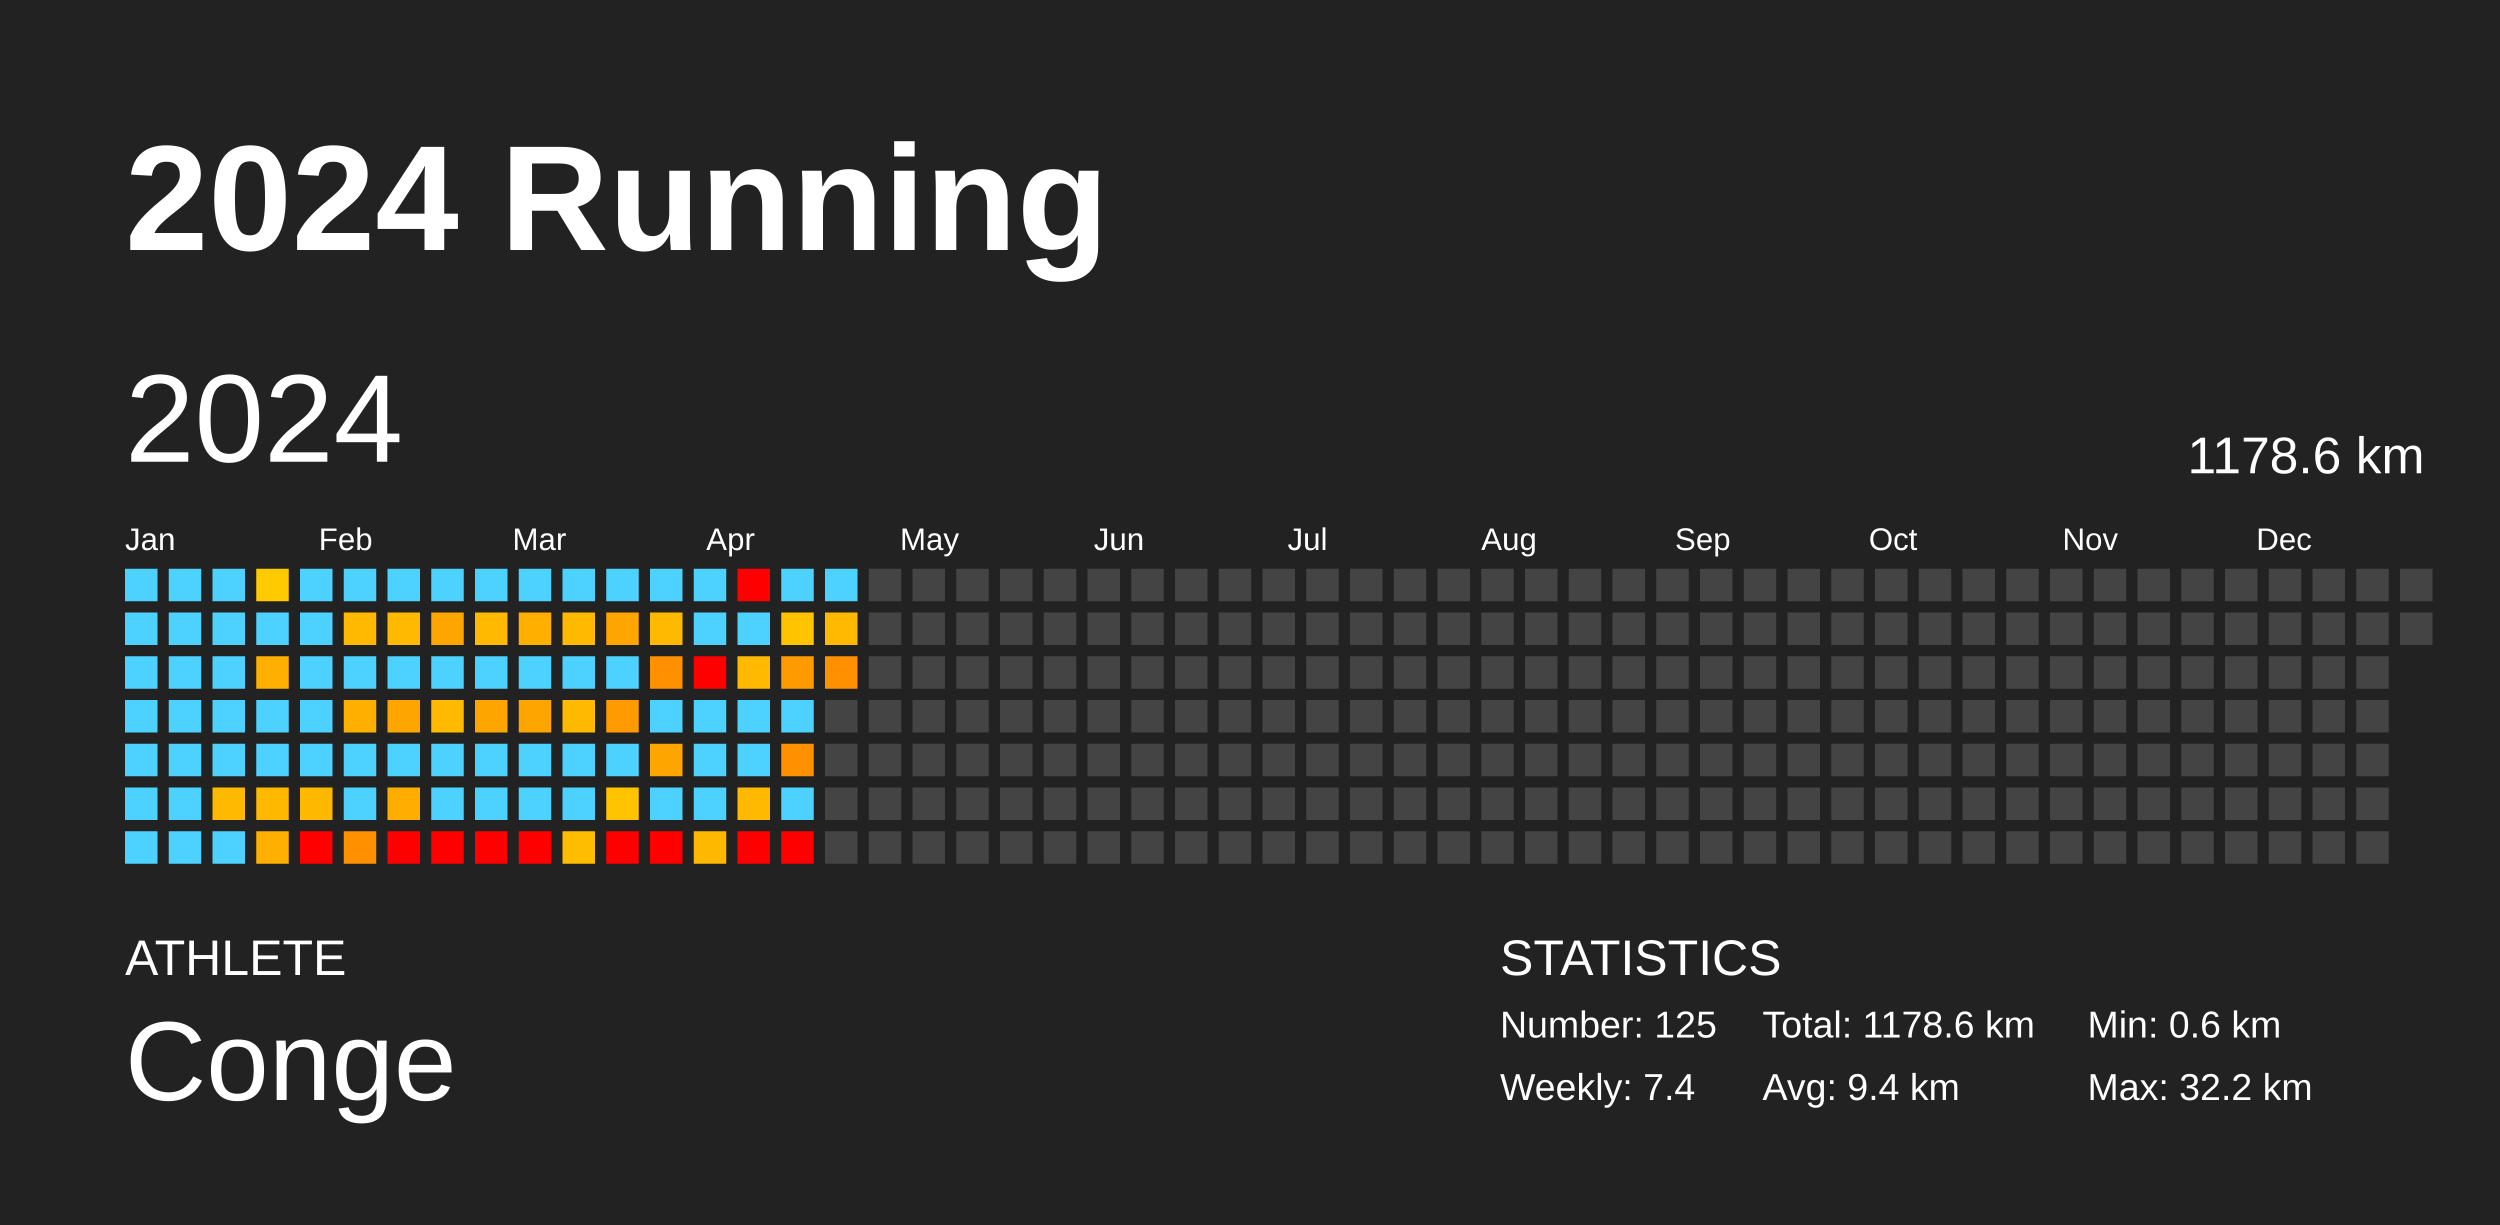
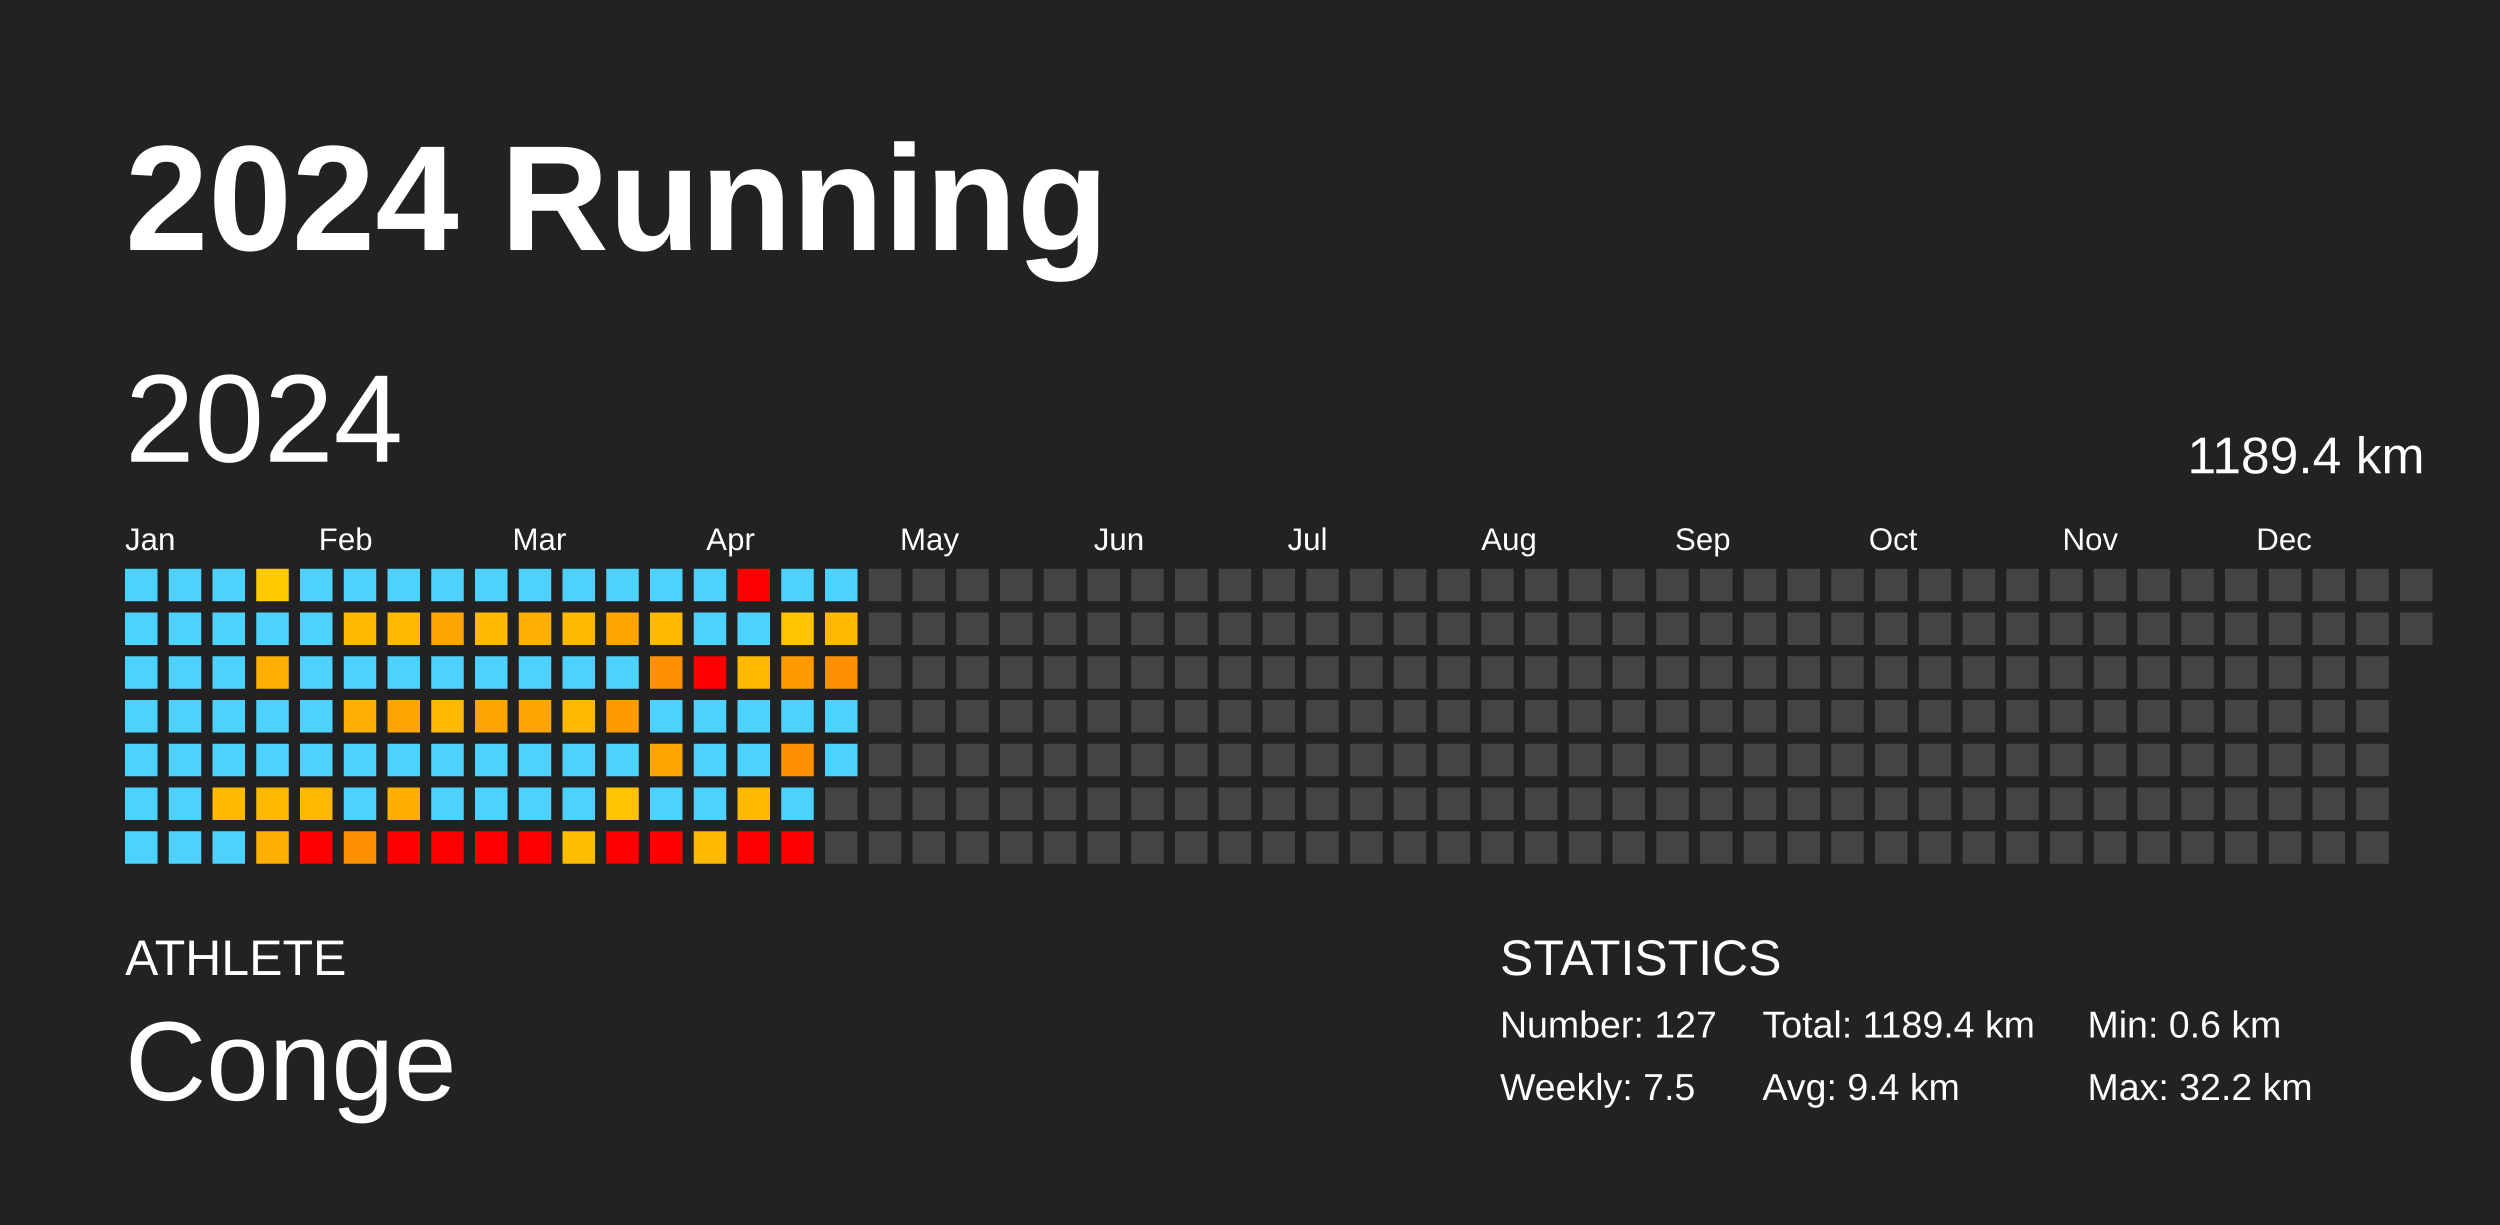
<svg xmlns="http://www.w3.org/2000/svg" baseProfile="full" height="98mm" version="1.1" viewBox="0,0,200,98" width="200mm">
  <defs />
  <rect fill="#222222" height="98" width="200" x="0" y="0" />
  <text fill="#FFFFFF" style="font-size:12px; font-family:Arial; font-weight:bold;" x="10" y="20">2024 Running</text>
  <text fill="#FFFFFF" style="font-size:4px; font-family:Arial" x="10" y="78">ATHLETE</text>
  <text fill="#FFFFFF" style="font-size:9px; font-family:Arial" x="10" y="88">Conge</text>
  <text fill="#FFFFFF" style="font-size:4px; font-family:Arial" x="120" y="78">STATISTICS</text>
-   <text fill="#FFFFFF" style="font-size:3px; font-family:Arial" x="120" y="83">Number: 125</text>
-   <text fill="#FFFFFF" style="font-size:3px; font-family:Arial" x="120" y="88">Weekly: 7.4</text>
-   <text fill="#FFFFFF" style="font-size:3px; font-family:Arial" x="141" y="83">Total: 1178.6 km</text>
+   <text fill="#FFFFFF" style="font-size:3px; font-family:Arial" x="120" y="83">Number: 127</text>
+   <text fill="#FFFFFF" style="font-size:3px; font-family:Arial" x="120" y="88">Weekly: 7.5</text>
+   <text fill="#FFFFFF" style="font-size:3px; font-family:Arial" x="141" y="83">Total: 1189.4 km</text>
  <text fill="#FFFFFF" style="font-size:3px; font-family:Arial" x="141" y="88">Avg: 9.4 km</text>
  <text fill="#FFFFFF" style="font-size:3px; font-family:Arial" x="167" y="83">Min: 0.6 km</text>
  <text fill="#FFFFFF" style="font-size:3px; font-family:Arial" x="167" y="88">Max: 32.2 km</text>
  <text dominant-baseline="hanging" fill="#FFFFFF" style="font-size:10.0px; font-family:Arial;" x="10" y="30">2024</text>
-   <text dominant-baseline="hanging" fill="#FFFFFF" style="font-size:4.125px; font-family:Arial;" x="175" y="35">1178.6 km</text>
+   <text dominant-baseline="hanging" fill="#FFFFFF" style="font-size:4.125px; font-family:Arial;" x="175" y="35">1189.4 km</text>
  <text fill="#FFFFFF" style="font-size:2.5px; font-family:Arial" x="10.0" y="44">Jan</text>
  <text fill="#FFFFFF" style="font-size:2.5px; font-family:Arial" x="25.5" y="44">Feb</text>
  <text fill="#FFFFFF" style="font-size:2.5px; font-family:Arial" x="41.0" y="44">Mar</text>
  <text fill="#FFFFFF" style="font-size:2.5px; font-family:Arial" x="56.5" y="44">Apr</text>
  <text fill="#FFFFFF" style="font-size:2.5px; font-family:Arial" x="72.0" y="44">May</text>
  <text fill="#FFFFFF" style="font-size:2.5px; font-family:Arial" x="87.5" y="44">Jun</text>
  <text fill="#FFFFFF" style="font-size:2.5px; font-family:Arial" x="103.0" y="44">Jul</text>
  <text fill="#FFFFFF" style="font-size:2.5px; font-family:Arial" x="118.5" y="44">Aug</text>
  <text fill="#FFFFFF" style="font-size:2.5px; font-family:Arial" x="134.0" y="44">Sep</text>
  <text fill="#FFFFFF" style="font-size:2.5px; font-family:Arial" x="149.5" y="44">Oct</text>
  <text fill="#FFFFFF" style="font-size:2.5px; font-family:Arial" x="165.0" y="44">Nov</text>
  <text fill="#FFFFFF" style="font-size:2.5px; font-family:Arial" x="180.5" y="44">Dec</text>
  <rect fill="#4dd2ff" height="2.6" width="2.6" x="10.0" y="45.5" />
  <rect fill="#4dd2ff" height="2.6" width="2.6" x="10.0" y="49.0" />
  <rect fill="#4dd2ff" height="2.6" width="2.6" x="10.0" y="52.5" />
  <rect fill="#4dd2ff" height="2.6" width="2.6" x="10.0" y="56.0" />
  <rect fill="#4dd2ff" height="2.6" width="2.6" x="10.0" y="59.5" />
  <rect fill="#4dd2ff" height="2.6" width="2.6" x="10.0" y="63.0" />
  <rect fill="#4dd2ff" height="2.6" width="2.6" x="10.0" y="66.5" />
  <rect fill="#4dd2ff" height="2.6" width="2.6" x="13.5" y="45.5" />
  <rect fill="#4dd2ff" height="2.6" width="2.6" x="13.5" y="49.0" />
  <rect fill="#4dd2ff" height="2.6" width="2.6" x="13.5" y="52.5" />
  <rect fill="#4dd2ff" height="2.6" width="2.6" x="13.5" y="56.0" />
  <rect fill="#4dd2ff" height="2.6" width="2.6" x="13.5" y="59.5" />
  <rect fill="#4dd2ff" height="2.6" width="2.6" x="13.5" y="63.0" />
  <rect fill="#4dd2ff" height="2.6" width="2.6" x="13.5" y="66.5" />
  <rect fill="#4dd2ff" height="2.6" width="2.6" x="17.0" y="45.5" />
  <rect fill="#4dd2ff" height="2.6" width="2.6" x="17.0" y="49.0" />
  <rect fill="#4dd2ff" height="2.6" width="2.6" x="17.0" y="52.5" />
  <rect fill="#4dd2ff" height="2.6" width="2.6" x="17.0" y="56.0" />
  <rect fill="#4dd2ff" height="2.6" width="2.6" x="17.0" y="59.5" />
  <rect fill="#ffb900" height="2.6" width="2.6" x="17.0" y="63.0" />
  <rect fill="#4dd2ff" height="2.6" width="2.6" x="17.0" y="66.5" />
  <rect fill="#ffca00" height="2.6" width="2.6" x="20.5" y="45.5" />
  <rect fill="#4dd2ff" height="2.6" width="2.6" x="20.5" y="49.0" />
  <rect fill="#ffaf00" height="2.6" width="2.6" x="20.5" y="52.5" />
  <rect fill="#4dd2ff" height="2.6" width="2.6" x="20.5" y="56.0" />
  <rect fill="#4dd2ff" height="2.6" width="2.6" x="20.5" y="59.5" />
  <rect fill="#ffb800" height="2.6" width="2.6" x="20.5" y="63.0" />
  <rect fill="#ffaf00" height="2.6" width="2.6" x="20.5" y="66.5" />
  <rect fill="#4dd2ff" height="2.6" width="2.6" x="24.0" y="45.5" />
  <rect fill="#4dd2ff" height="2.6" width="2.6" x="24.0" y="49.0" />
  <rect fill="#4dd2ff" height="2.6" width="2.6" x="24.0" y="52.5" />
  <rect fill="#4dd2ff" height="2.6" width="2.6" x="24.0" y="56.0" />
  <rect fill="#4dd2ff" height="2.6" width="2.6" x="24.0" y="59.5" />
  <rect fill="#ffb800" height="2.6" width="2.6" x="24.0" y="63.0" />
  <rect fill="red" height="2.6" width="2.6" x="24.0" y="66.5" />
  <rect fill="#4dd2ff" height="2.6" width="2.6" x="27.5" y="45.5" />
  <rect fill="#ffb900" height="2.6" width="2.6" x="27.5" y="49.0" />
  <rect fill="#4dd2ff" height="2.6" width="2.6" x="27.5" y="52.5" />
  <rect fill="#ffaf00" height="2.6" width="2.6" x="27.5" y="56.0" />
  <rect fill="#4dd2ff" height="2.6" width="2.6" x="27.5" y="59.5" />
  <rect fill="#4dd2ff" height="2.6" width="2.6" x="27.5" y="63.0" />
  <rect fill="#ff9100" height="2.6" width="2.6" x="27.5" y="66.5" />
  <rect fill="#4dd2ff" height="2.6" width="2.6" x="31.0" y="45.5" />
  <rect fill="#ffb900" height="2.6" width="2.6" x="31.0" y="49.0" />
  <rect fill="#4dd2ff" height="2.6" width="2.6" x="31.0" y="52.5" />
  <rect fill="#ffa500" height="2.6" width="2.6" x="31.0" y="56.0" />
  <rect fill="#4dd2ff" height="2.6" width="2.6" x="31.0" y="59.5" />
  <rect fill="#ffad00" height="2.6" width="2.6" x="31.0" y="63.0" />
  <rect fill="red" height="2.6" width="2.6" x="31.0" y="66.5" />
  <rect fill="#4dd2ff" height="2.6" width="2.6" x="34.5" y="45.5" />
  <rect fill="#ffa500" height="2.6" width="2.6" x="34.5" y="49.0" />
  <rect fill="#4dd2ff" height="2.6" width="2.6" x="34.5" y="52.5" />
  <rect fill="#ffb900" height="2.6" width="2.6" x="34.5" y="56.0" />
  <rect fill="#4dd2ff" height="2.6" width="2.6" x="34.5" y="59.5" />
  <rect fill="#4dd2ff" height="2.6" width="2.6" x="34.5" y="63.0" />
  <rect fill="red" height="2.6" width="2.6" x="34.5" y="66.5" />
  <rect fill="#4dd2ff" height="2.6" width="2.6" x="38.0" y="45.5" />
  <rect fill="#ffb900" height="2.6" width="2.6" x="38.0" y="49.0" />
  <rect fill="#4dd2ff" height="2.6" width="2.6" x="38.0" y="52.5" />
  <rect fill="#ffa500" height="2.6" width="2.6" x="38.0" y="56.0" />
  <rect fill="#4dd2ff" height="2.6" width="2.6" x="38.0" y="59.5" />
  <rect fill="#4dd2ff" height="2.6" width="2.6" x="38.0" y="63.0" />
  <rect fill="red" height="2.6" width="2.6" x="38.0" y="66.5" />
  <rect fill="#4dd2ff" height="2.6" width="2.6" x="41.5" y="45.5" />
  <rect fill="#ffaf00" height="2.6" width="2.6" x="41.5" y="49.0" />
  <rect fill="#4dd2ff" height="2.6" width="2.6" x="41.5" y="52.5" />
  <rect fill="#ffa500" height="2.6" width="2.6" x="41.5" y="56.0" />
  <rect fill="#4dd2ff" height="2.6" width="2.6" x="41.5" y="59.5" />
  <rect fill="#4dd2ff" height="2.6" width="2.6" x="41.5" y="63.0" />
  <rect fill="red" height="2.6" width="2.6" x="41.5" y="66.5" />
  <rect fill="#4dd2ff" height="2.6" width="2.6" x="45.0" y="45.5" />
  <rect fill="#ffb900" height="2.6" width="2.6" x="45.0" y="49.0" />
  <rect fill="#4dd2ff" height="2.6" width="2.6" x="45.0" y="52.5" />
  <rect fill="#ffb900" height="2.6" width="2.6" x="45.0" y="56.0" />
  <rect fill="#4dd2ff" height="2.6" width="2.6" x="45.0" y="59.5" />
  <rect fill="#4dd2ff" height="2.6" width="2.6" x="45.0" y="63.0" />
  <rect fill="#ffbd00" height="2.6" width="2.6" x="45.0" y="66.5" />
  <rect fill="#4dd2ff" height="2.6" width="2.6" x="48.5" y="45.5" />
  <rect fill="#ffa500" height="2.6" width="2.6" x="48.5" y="49.0" />
  <rect fill="#4dd2ff" height="2.6" width="2.6" x="48.5" y="52.5" />
  <rect fill="#ff9b00" height="2.6" width="2.6" x="48.5" y="56.0" />
  <rect fill="#4dd2ff" height="2.6" width="2.6" x="48.5" y="59.5" />
  <rect fill="#ffc300" height="2.6" width="2.6" x="48.5" y="63.0" />
  <rect fill="red" height="2.6" width="2.6" x="48.5" y="66.5" />
  <rect fill="#4dd2ff" height="2.6" width="2.6" x="52.0" y="45.5" />
  <rect fill="#ffb900" height="2.6" width="2.6" x="52.0" y="49.0" />
  <rect fill="#ff9100" height="2.6" width="2.6" x="52.0" y="52.5" />
  <rect fill="#4dd2ff" height="2.6" width="2.6" x="52.0" y="56.0" />
  <rect fill="#ffa500" height="2.6" width="2.6" x="52.0" y="59.5" />
  <rect fill="#4dd2ff" height="2.6" width="2.6" x="52.0" y="63.0" />
  <rect fill="red" height="2.6" width="2.6" x="52.0" y="66.5" />
  <rect fill="#4dd2ff" height="2.6" width="2.6" x="55.5" y="45.5" />
  <rect fill="#4dd2ff" height="2.6" width="2.6" x="55.5" y="49.0" />
  <rect fill="red" height="2.6" width="2.6" x="55.5" y="52.5" />
  <rect fill="#4dd2ff" height="2.6" width="2.6" x="55.5" y="56.0" />
  <rect fill="#4dd2ff" height="2.6" width="2.6" x="55.5" y="59.5" />
  <rect fill="#4dd2ff" height="2.6" width="2.6" x="55.5" y="63.0" />
  <rect fill="#ffb800" height="2.6" width="2.6" x="55.5" y="66.5" />
  <rect fill="red" height="2.6" width="2.6" x="59.0" y="45.5" />
  <rect fill="#4dd2ff" height="2.6" width="2.6" x="59.0" y="49.0" />
  <rect fill="#ffb900" height="2.6" width="2.6" x="59.0" y="52.5" />
  <rect fill="#4dd2ff" height="2.6" width="2.6" x="59.0" y="56.0" />
  <rect fill="#4dd2ff" height="2.6" width="2.6" x="59.0" y="59.5" />
  <rect fill="#ffb900" height="2.6" width="2.6" x="59.0" y="63.0" />
  <rect fill="red" height="2.6" width="2.6" x="59.0" y="66.5" />
  <rect fill="#4dd2ff" height="2.6" width="2.6" x="62.5" y="45.5" />
  <rect fill="#ffc300" height="2.6" width="2.6" x="62.5" y="49.0" />
  <rect fill="#ff9b00" height="2.6" width="2.6" x="62.5" y="52.5" />
  <rect fill="#4dd2ff" height="2.6" width="2.6" x="62.5" y="56.0" />
  <rect fill="#ff9100" height="2.6" width="2.6" x="62.5" y="59.5" />
  <rect fill="#4dd2ff" height="2.6" width="2.6" x="62.5" y="63.0" />
  <rect fill="red" height="2.6" width="2.6" x="62.5" y="66.5" />
  <rect fill="#4dd2ff" height="2.6" width="2.6" x="66.0" y="45.5" />
  <rect fill="#ffb900" height="2.6" width="2.6" x="66.0" y="49.0" />
  <rect fill="#ff9100" height="2.6" width="2.6" x="66.0" y="52.5" />
-   <rect fill="#444444" height="2.6" width="2.6" x="66.0" y="56.0" />
-   <rect fill="#444444" height="2.6" width="2.6" x="66.0" y="59.5" />
+   <rect fill="#4dd2ff" height="2.6" width="2.6" x="66.0" y="56.0" />
+   <rect fill="#4dd2ff" height="2.6" width="2.6" x="66.0" y="59.5" />
  <rect fill="#444444" height="2.6" width="2.6" x="66.0" y="63.0" />
  <rect fill="#444444" height="2.6" width="2.6" x="66.0" y="66.5" />
  <rect fill="#444444" height="2.6" width="2.6" x="69.5" y="45.5" />
  <rect fill="#444444" height="2.6" width="2.6" x="69.5" y="49.0" />
  <rect fill="#444444" height="2.6" width="2.6" x="69.5" y="52.5" />
  <rect fill="#444444" height="2.6" width="2.6" x="69.5" y="56.0" />
  <rect fill="#444444" height="2.6" width="2.6" x="69.5" y="59.5" />
  <rect fill="#444444" height="2.6" width="2.6" x="69.5" y="63.0" />
  <rect fill="#444444" height="2.6" width="2.6" x="69.5" y="66.5" />
  <rect fill="#444444" height="2.6" width="2.6" x="73.0" y="45.5" />
  <rect fill="#444444" height="2.6" width="2.6" x="73.0" y="49.0" />
  <rect fill="#444444" height="2.6" width="2.6" x="73.0" y="52.5" />
  <rect fill="#444444" height="2.6" width="2.6" x="73.0" y="56.0" />
  <rect fill="#444444" height="2.6" width="2.6" x="73.0" y="59.5" />
  <rect fill="#444444" height="2.6" width="2.6" x="73.0" y="63.0" />
  <rect fill="#444444" height="2.6" width="2.6" x="73.0" y="66.5" />
  <rect fill="#444444" height="2.6" width="2.6" x="76.5" y="45.5" />
  <rect fill="#444444" height="2.6" width="2.6" x="76.5" y="49.0" />
  <rect fill="#444444" height="2.6" width="2.6" x="76.5" y="52.5" />
  <rect fill="#444444" height="2.6" width="2.6" x="76.5" y="56.0" />
  <rect fill="#444444" height="2.6" width="2.6" x="76.5" y="59.5" />
  <rect fill="#444444" height="2.6" width="2.6" x="76.5" y="63.0" />
  <rect fill="#444444" height="2.6" width="2.6" x="76.5" y="66.5" />
  <rect fill="#444444" height="2.6" width="2.6" x="80.0" y="45.5" />
  <rect fill="#444444" height="2.6" width="2.6" x="80.0" y="49.0" />
  <rect fill="#444444" height="2.6" width="2.6" x="80.0" y="52.5" />
  <rect fill="#444444" height="2.6" width="2.6" x="80.0" y="56.0" />
  <rect fill="#444444" height="2.6" width="2.6" x="80.0" y="59.5" />
  <rect fill="#444444" height="2.6" width="2.6" x="80.0" y="63.0" />
  <rect fill="#444444" height="2.6" width="2.6" x="80.0" y="66.5" />
  <rect fill="#444444" height="2.6" width="2.6" x="83.5" y="45.5" />
  <rect fill="#444444" height="2.6" width="2.6" x="83.5" y="49.0" />
  <rect fill="#444444" height="2.6" width="2.6" x="83.5" y="52.5" />
  <rect fill="#444444" height="2.6" width="2.6" x="83.5" y="56.0" />
  <rect fill="#444444" height="2.6" width="2.6" x="83.5" y="59.5" />
  <rect fill="#444444" height="2.6" width="2.6" x="83.5" y="63.0" />
  <rect fill="#444444" height="2.6" width="2.6" x="83.5" y="66.5" />
  <rect fill="#444444" height="2.6" width="2.6" x="87.0" y="45.5" />
  <rect fill="#444444" height="2.6" width="2.6" x="87.0" y="49.0" />
  <rect fill="#444444" height="2.6" width="2.6" x="87.0" y="52.5" />
  <rect fill="#444444" height="2.6" width="2.6" x="87.0" y="56.0" />
  <rect fill="#444444" height="2.6" width="2.6" x="87.0" y="59.5" />
  <rect fill="#444444" height="2.6" width="2.6" x="87.0" y="63.0" />
  <rect fill="#444444" height="2.6" width="2.6" x="87.0" y="66.5" />
  <rect fill="#444444" height="2.6" width="2.6" x="90.5" y="45.5" />
  <rect fill="#444444" height="2.6" width="2.6" x="90.5" y="49.0" />
  <rect fill="#444444" height="2.6" width="2.6" x="90.5" y="52.5" />
  <rect fill="#444444" height="2.6" width="2.6" x="90.5" y="56.0" />
  <rect fill="#444444" height="2.6" width="2.6" x="90.5" y="59.5" />
  <rect fill="#444444" height="2.6" width="2.6" x="90.5" y="63.0" />
  <rect fill="#444444" height="2.6" width="2.6" x="90.5" y="66.5" />
  <rect fill="#444444" height="2.6" width="2.6" x="94.0" y="45.5" />
  <rect fill="#444444" height="2.6" width="2.6" x="94.0" y="49.0" />
  <rect fill="#444444" height="2.6" width="2.6" x="94.0" y="52.5" />
  <rect fill="#444444" height="2.6" width="2.6" x="94.0" y="56.0" />
  <rect fill="#444444" height="2.6" width="2.6" x="94.0" y="59.5" />
  <rect fill="#444444" height="2.6" width="2.6" x="94.0" y="63.0" />
  <rect fill="#444444" height="2.6" width="2.6" x="94.0" y="66.5" />
  <rect fill="#444444" height="2.6" width="2.6" x="97.5" y="45.5" />
  <rect fill="#444444" height="2.6" width="2.6" x="97.5" y="49.0" />
  <rect fill="#444444" height="2.6" width="2.6" x="97.5" y="52.5" />
  <rect fill="#444444" height="2.6" width="2.6" x="97.5" y="56.0" />
  <rect fill="#444444" height="2.6" width="2.6" x="97.5" y="59.5" />
  <rect fill="#444444" height="2.6" width="2.6" x="97.5" y="63.0" />
  <rect fill="#444444" height="2.6" width="2.6" x="97.5" y="66.5" />
  <rect fill="#444444" height="2.6" width="2.6" x="101.0" y="45.5" />
  <rect fill="#444444" height="2.6" width="2.6" x="101.0" y="49.0" />
  <rect fill="#444444" height="2.6" width="2.6" x="101.0" y="52.5" />
  <rect fill="#444444" height="2.6" width="2.6" x="101.0" y="56.0" />
  <rect fill="#444444" height="2.6" width="2.6" x="101.0" y="59.5" />
  <rect fill="#444444" height="2.6" width="2.6" x="101.0" y="63.0" />
  <rect fill="#444444" height="2.6" width="2.6" x="101.0" y="66.5" />
  <rect fill="#444444" height="2.6" width="2.6" x="104.5" y="45.5" />
  <rect fill="#444444" height="2.6" width="2.6" x="104.5" y="49.0" />
  <rect fill="#444444" height="2.6" width="2.6" x="104.5" y="52.5" />
  <rect fill="#444444" height="2.6" width="2.6" x="104.5" y="56.0" />
  <rect fill="#444444" height="2.6" width="2.6" x="104.5" y="59.5" />
  <rect fill="#444444" height="2.6" width="2.6" x="104.5" y="63.0" />
  <rect fill="#444444" height="2.6" width="2.6" x="104.5" y="66.5" />
  <rect fill="#444444" height="2.6" width="2.6" x="108.0" y="45.5" />
  <rect fill="#444444" height="2.6" width="2.6" x="108.0" y="49.0" />
  <rect fill="#444444" height="2.6" width="2.6" x="108.0" y="52.5" />
  <rect fill="#444444" height="2.6" width="2.6" x="108.0" y="56.0" />
  <rect fill="#444444" height="2.6" width="2.6" x="108.0" y="59.5" />
  <rect fill="#444444" height="2.6" width="2.6" x="108.0" y="63.0" />
  <rect fill="#444444" height="2.6" width="2.6" x="108.0" y="66.5" />
  <rect fill="#444444" height="2.6" width="2.6" x="111.5" y="45.5" />
  <rect fill="#444444" height="2.6" width="2.6" x="111.5" y="49.0" />
  <rect fill="#444444" height="2.6" width="2.6" x="111.5" y="52.5" />
  <rect fill="#444444" height="2.6" width="2.6" x="111.5" y="56.0" />
  <rect fill="#444444" height="2.6" width="2.6" x="111.5" y="59.5" />
  <rect fill="#444444" height="2.6" width="2.6" x="111.5" y="63.0" />
  <rect fill="#444444" height="2.6" width="2.6" x="111.5" y="66.5" />
  <rect fill="#444444" height="2.6" width="2.6" x="115.0" y="45.5" />
  <rect fill="#444444" height="2.6" width="2.6" x="115.0" y="49.0" />
  <rect fill="#444444" height="2.6" width="2.6" x="115.0" y="52.5" />
  <rect fill="#444444" height="2.6" width="2.6" x="115.0" y="56.0" />
  <rect fill="#444444" height="2.6" width="2.6" x="115.0" y="59.5" />
  <rect fill="#444444" height="2.6" width="2.6" x="115.0" y="63.0" />
  <rect fill="#444444" height="2.6" width="2.6" x="115.0" y="66.5" />
  <rect fill="#444444" height="2.6" width="2.6" x="118.5" y="45.5" />
  <rect fill="#444444" height="2.6" width="2.6" x="118.5" y="49.0" />
  <rect fill="#444444" height="2.6" width="2.6" x="118.5" y="52.5" />
  <rect fill="#444444" height="2.6" width="2.6" x="118.5" y="56.0" />
  <rect fill="#444444" height="2.6" width="2.6" x="118.5" y="59.5" />
  <rect fill="#444444" height="2.6" width="2.6" x="118.5" y="63.0" />
  <rect fill="#444444" height="2.6" width="2.6" x="118.5" y="66.5" />
  <rect fill="#444444" height="2.6" width="2.6" x="122.0" y="45.5" />
  <rect fill="#444444" height="2.6" width="2.6" x="122.0" y="49.0" />
  <rect fill="#444444" height="2.6" width="2.6" x="122.0" y="52.5" />
  <rect fill="#444444" height="2.6" width="2.6" x="122.0" y="56.0" />
  <rect fill="#444444" height="2.6" width="2.6" x="122.0" y="59.5" />
  <rect fill="#444444" height="2.6" width="2.6" x="122.0" y="63.0" />
  <rect fill="#444444" height="2.6" width="2.6" x="122.0" y="66.5" />
  <rect fill="#444444" height="2.6" width="2.6" x="125.5" y="45.5" />
  <rect fill="#444444" height="2.6" width="2.6" x="125.5" y="49.0" />
  <rect fill="#444444" height="2.6" width="2.6" x="125.5" y="52.5" />
  <rect fill="#444444" height="2.6" width="2.6" x="125.5" y="56.0" />
  <rect fill="#444444" height="2.6" width="2.6" x="125.5" y="59.5" />
  <rect fill="#444444" height="2.6" width="2.6" x="125.5" y="63.0" />
  <rect fill="#444444" height="2.6" width="2.6" x="125.5" y="66.5" />
  <rect fill="#444444" height="2.6" width="2.6" x="129.0" y="45.5" />
  <rect fill="#444444" height="2.6" width="2.6" x="129.0" y="49.0" />
  <rect fill="#444444" height="2.6" width="2.6" x="129.0" y="52.5" />
  <rect fill="#444444" height="2.6" width="2.6" x="129.0" y="56.0" />
  <rect fill="#444444" height="2.6" width="2.6" x="129.0" y="59.5" />
  <rect fill="#444444" height="2.6" width="2.6" x="129.0" y="63.0" />
  <rect fill="#444444" height="2.6" width="2.6" x="129.0" y="66.5" />
  <rect fill="#444444" height="2.6" width="2.6" x="132.5" y="45.5" />
  <rect fill="#444444" height="2.6" width="2.6" x="132.5" y="49.0" />
  <rect fill="#444444" height="2.6" width="2.6" x="132.5" y="52.5" />
  <rect fill="#444444" height="2.6" width="2.6" x="132.5" y="56.0" />
  <rect fill="#444444" height="2.6" width="2.6" x="132.5" y="59.5" />
  <rect fill="#444444" height="2.6" width="2.6" x="132.5" y="63.0" />
  <rect fill="#444444" height="2.6" width="2.6" x="132.5" y="66.5" />
  <rect fill="#444444" height="2.6" width="2.6" x="136.0" y="45.5" />
  <rect fill="#444444" height="2.6" width="2.6" x="136.0" y="49.0" />
  <rect fill="#444444" height="2.6" width="2.6" x="136.0" y="52.5" />
  <rect fill="#444444" height="2.6" width="2.6" x="136.0" y="56.0" />
  <rect fill="#444444" height="2.6" width="2.6" x="136.0" y="59.5" />
  <rect fill="#444444" height="2.6" width="2.6" x="136.0" y="63.0" />
  <rect fill="#444444" height="2.6" width="2.6" x="136.0" y="66.5" />
  <rect fill="#444444" height="2.6" width="2.6" x="139.5" y="45.5" />
  <rect fill="#444444" height="2.6" width="2.6" x="139.5" y="49.0" />
  <rect fill="#444444" height="2.6" width="2.6" x="139.5" y="52.5" />
  <rect fill="#444444" height="2.6" width="2.6" x="139.5" y="56.0" />
  <rect fill="#444444" height="2.6" width="2.6" x="139.5" y="59.5" />
  <rect fill="#444444" height="2.6" width="2.6" x="139.5" y="63.0" />
  <rect fill="#444444" height="2.6" width="2.6" x="139.5" y="66.5" />
  <rect fill="#444444" height="2.6" width="2.6" x="143.0" y="45.5" />
  <rect fill="#444444" height="2.6" width="2.6" x="143.0" y="49.0" />
  <rect fill="#444444" height="2.6" width="2.6" x="143.0" y="52.5" />
  <rect fill="#444444" height="2.6" width="2.6" x="143.0" y="56.0" />
  <rect fill="#444444" height="2.6" width="2.6" x="143.0" y="59.5" />
  <rect fill="#444444" height="2.6" width="2.6" x="143.0" y="63.0" />
  <rect fill="#444444" height="2.6" width="2.6" x="143.0" y="66.5" />
  <rect fill="#444444" height="2.6" width="2.6" x="146.5" y="45.5" />
  <rect fill="#444444" height="2.6" width="2.6" x="146.5" y="49.0" />
  <rect fill="#444444" height="2.6" width="2.6" x="146.5" y="52.5" />
  <rect fill="#444444" height="2.6" width="2.6" x="146.5" y="56.0" />
  <rect fill="#444444" height="2.6" width="2.6" x="146.5" y="59.5" />
  <rect fill="#444444" height="2.6" width="2.6" x="146.5" y="63.0" />
  <rect fill="#444444" height="2.6" width="2.6" x="146.5" y="66.5" />
  <rect fill="#444444" height="2.6" width="2.6" x="150.0" y="45.5" />
  <rect fill="#444444" height="2.6" width="2.6" x="150.0" y="49.0" />
  <rect fill="#444444" height="2.6" width="2.6" x="150.0" y="52.5" />
  <rect fill="#444444" height="2.6" width="2.6" x="150.0" y="56.0" />
  <rect fill="#444444" height="2.6" width="2.6" x="150.0" y="59.5" />
  <rect fill="#444444" height="2.6" width="2.6" x="150.0" y="63.0" />
  <rect fill="#444444" height="2.6" width="2.6" x="150.0" y="66.5" />
  <rect fill="#444444" height="2.6" width="2.6" x="153.5" y="45.5" />
  <rect fill="#444444" height="2.6" width="2.6" x="153.5" y="49.0" />
  <rect fill="#444444" height="2.6" width="2.6" x="153.5" y="52.5" />
  <rect fill="#444444" height="2.6" width="2.6" x="153.5" y="56.0" />
  <rect fill="#444444" height="2.6" width="2.6" x="153.5" y="59.5" />
  <rect fill="#444444" height="2.6" width="2.6" x="153.5" y="63.0" />
  <rect fill="#444444" height="2.6" width="2.6" x="153.5" y="66.5" />
  <rect fill="#444444" height="2.6" width="2.6" x="157.0" y="45.5" />
  <rect fill="#444444" height="2.6" width="2.6" x="157.0" y="49.0" />
  <rect fill="#444444" height="2.6" width="2.6" x="157.0" y="52.5" />
  <rect fill="#444444" height="2.6" width="2.6" x="157.0" y="56.0" />
  <rect fill="#444444" height="2.6" width="2.6" x="157.0" y="59.5" />
  <rect fill="#444444" height="2.6" width="2.6" x="157.0" y="63.0" />
  <rect fill="#444444" height="2.6" width="2.6" x="157.0" y="66.5" />
  <rect fill="#444444" height="2.6" width="2.6" x="160.5" y="45.5" />
  <rect fill="#444444" height="2.6" width="2.6" x="160.5" y="49.0" />
  <rect fill="#444444" height="2.6" width="2.6" x="160.5" y="52.5" />
  <rect fill="#444444" height="2.6" width="2.6" x="160.5" y="56.0" />
  <rect fill="#444444" height="2.6" width="2.6" x="160.5" y="59.5" />
  <rect fill="#444444" height="2.6" width="2.6" x="160.5" y="63.0" />
  <rect fill="#444444" height="2.6" width="2.6" x="160.5" y="66.5" />
  <rect fill="#444444" height="2.6" width="2.6" x="164.0" y="45.5" />
  <rect fill="#444444" height="2.6" width="2.6" x="164.0" y="49.0" />
  <rect fill="#444444" height="2.6" width="2.6" x="164.0" y="52.5" />
  <rect fill="#444444" height="2.6" width="2.6" x="164.0" y="56.0" />
  <rect fill="#444444" height="2.6" width="2.6" x="164.0" y="59.5" />
  <rect fill="#444444" height="2.6" width="2.6" x="164.0" y="63.0" />
  <rect fill="#444444" height="2.6" width="2.6" x="164.0" y="66.5" />
  <rect fill="#444444" height="2.6" width="2.6" x="167.5" y="45.5" />
  <rect fill="#444444" height="2.6" width="2.6" x="167.5" y="49.0" />
  <rect fill="#444444" height="2.6" width="2.6" x="167.5" y="52.5" />
  <rect fill="#444444" height="2.6" width="2.6" x="167.5" y="56.0" />
  <rect fill="#444444" height="2.6" width="2.6" x="167.5" y="59.5" />
  <rect fill="#444444" height="2.6" width="2.6" x="167.5" y="63.0" />
  <rect fill="#444444" height="2.6" width="2.6" x="167.5" y="66.5" />
  <rect fill="#444444" height="2.6" width="2.6" x="171.0" y="45.5" />
  <rect fill="#444444" height="2.6" width="2.6" x="171.0" y="49.0" />
  <rect fill="#444444" height="2.6" width="2.6" x="171.0" y="52.5" />
  <rect fill="#444444" height="2.6" width="2.6" x="171.0" y="56.0" />
  <rect fill="#444444" height="2.6" width="2.6" x="171.0" y="59.5" />
  <rect fill="#444444" height="2.6" width="2.6" x="171.0" y="63.0" />
  <rect fill="#444444" height="2.6" width="2.6" x="171.0" y="66.5" />
  <rect fill="#444444" height="2.6" width="2.6" x="174.5" y="45.5" />
  <rect fill="#444444" height="2.6" width="2.6" x="174.5" y="49.0" />
  <rect fill="#444444" height="2.6" width="2.6" x="174.5" y="52.5" />
  <rect fill="#444444" height="2.6" width="2.6" x="174.5" y="56.0" />
  <rect fill="#444444" height="2.6" width="2.6" x="174.5" y="59.5" />
  <rect fill="#444444" height="2.6" width="2.6" x="174.5" y="63.0" />
  <rect fill="#444444" height="2.6" width="2.6" x="174.5" y="66.5" />
  <rect fill="#444444" height="2.6" width="2.6" x="178.0" y="45.5" />
  <rect fill="#444444" height="2.6" width="2.6" x="178.0" y="49.0" />
  <rect fill="#444444" height="2.6" width="2.6" x="178.0" y="52.5" />
  <rect fill="#444444" height="2.6" width="2.6" x="178.0" y="56.0" />
  <rect fill="#444444" height="2.6" width="2.6" x="178.0" y="59.5" />
  <rect fill="#444444" height="2.6" width="2.6" x="178.0" y="63.0" />
  <rect fill="#444444" height="2.6" width="2.6" x="178.0" y="66.5" />
  <rect fill="#444444" height="2.6" width="2.6" x="181.5" y="45.5" />
  <rect fill="#444444" height="2.6" width="2.6" x="181.5" y="49.0" />
  <rect fill="#444444" height="2.6" width="2.6" x="181.5" y="52.5" />
  <rect fill="#444444" height="2.6" width="2.6" x="181.5" y="56.0" />
  <rect fill="#444444" height="2.6" width="2.6" x="181.5" y="59.5" />
  <rect fill="#444444" height="2.6" width="2.6" x="181.5" y="63.0" />
  <rect fill="#444444" height="2.6" width="2.6" x="181.5" y="66.5" />
  <rect fill="#444444" height="2.6" width="2.6" x="185.0" y="45.5" />
  <rect fill="#444444" height="2.6" width="2.6" x="185.0" y="49.0" />
  <rect fill="#444444" height="2.6" width="2.6" x="185.0" y="52.5" />
  <rect fill="#444444" height="2.6" width="2.6" x="185.0" y="56.0" />
  <rect fill="#444444" height="2.6" width="2.6" x="185.0" y="59.5" />
  <rect fill="#444444" height="2.6" width="2.6" x="185.0" y="63.0" />
  <rect fill="#444444" height="2.6" width="2.6" x="185.0" y="66.5" />
  <rect fill="#444444" height="2.6" width="2.6" x="188.5" y="45.5" />
  <rect fill="#444444" height="2.6" width="2.6" x="188.5" y="49.0" />
  <rect fill="#444444" height="2.6" width="2.6" x="188.5" y="52.5" />
  <rect fill="#444444" height="2.6" width="2.6" x="188.5" y="56.0" />
  <rect fill="#444444" height="2.6" width="2.6" x="188.5" y="59.5" />
  <rect fill="#444444" height="2.6" width="2.6" x="188.5" y="63.0" />
  <rect fill="#444444" height="2.6" width="2.6" x="188.5" y="66.5" />
  <rect fill="#444444" height="2.6" width="2.6" x="192.0" y="45.5" />
  <rect fill="#444444" height="2.6" width="2.6" x="192.0" y="49.0" />
</svg>
